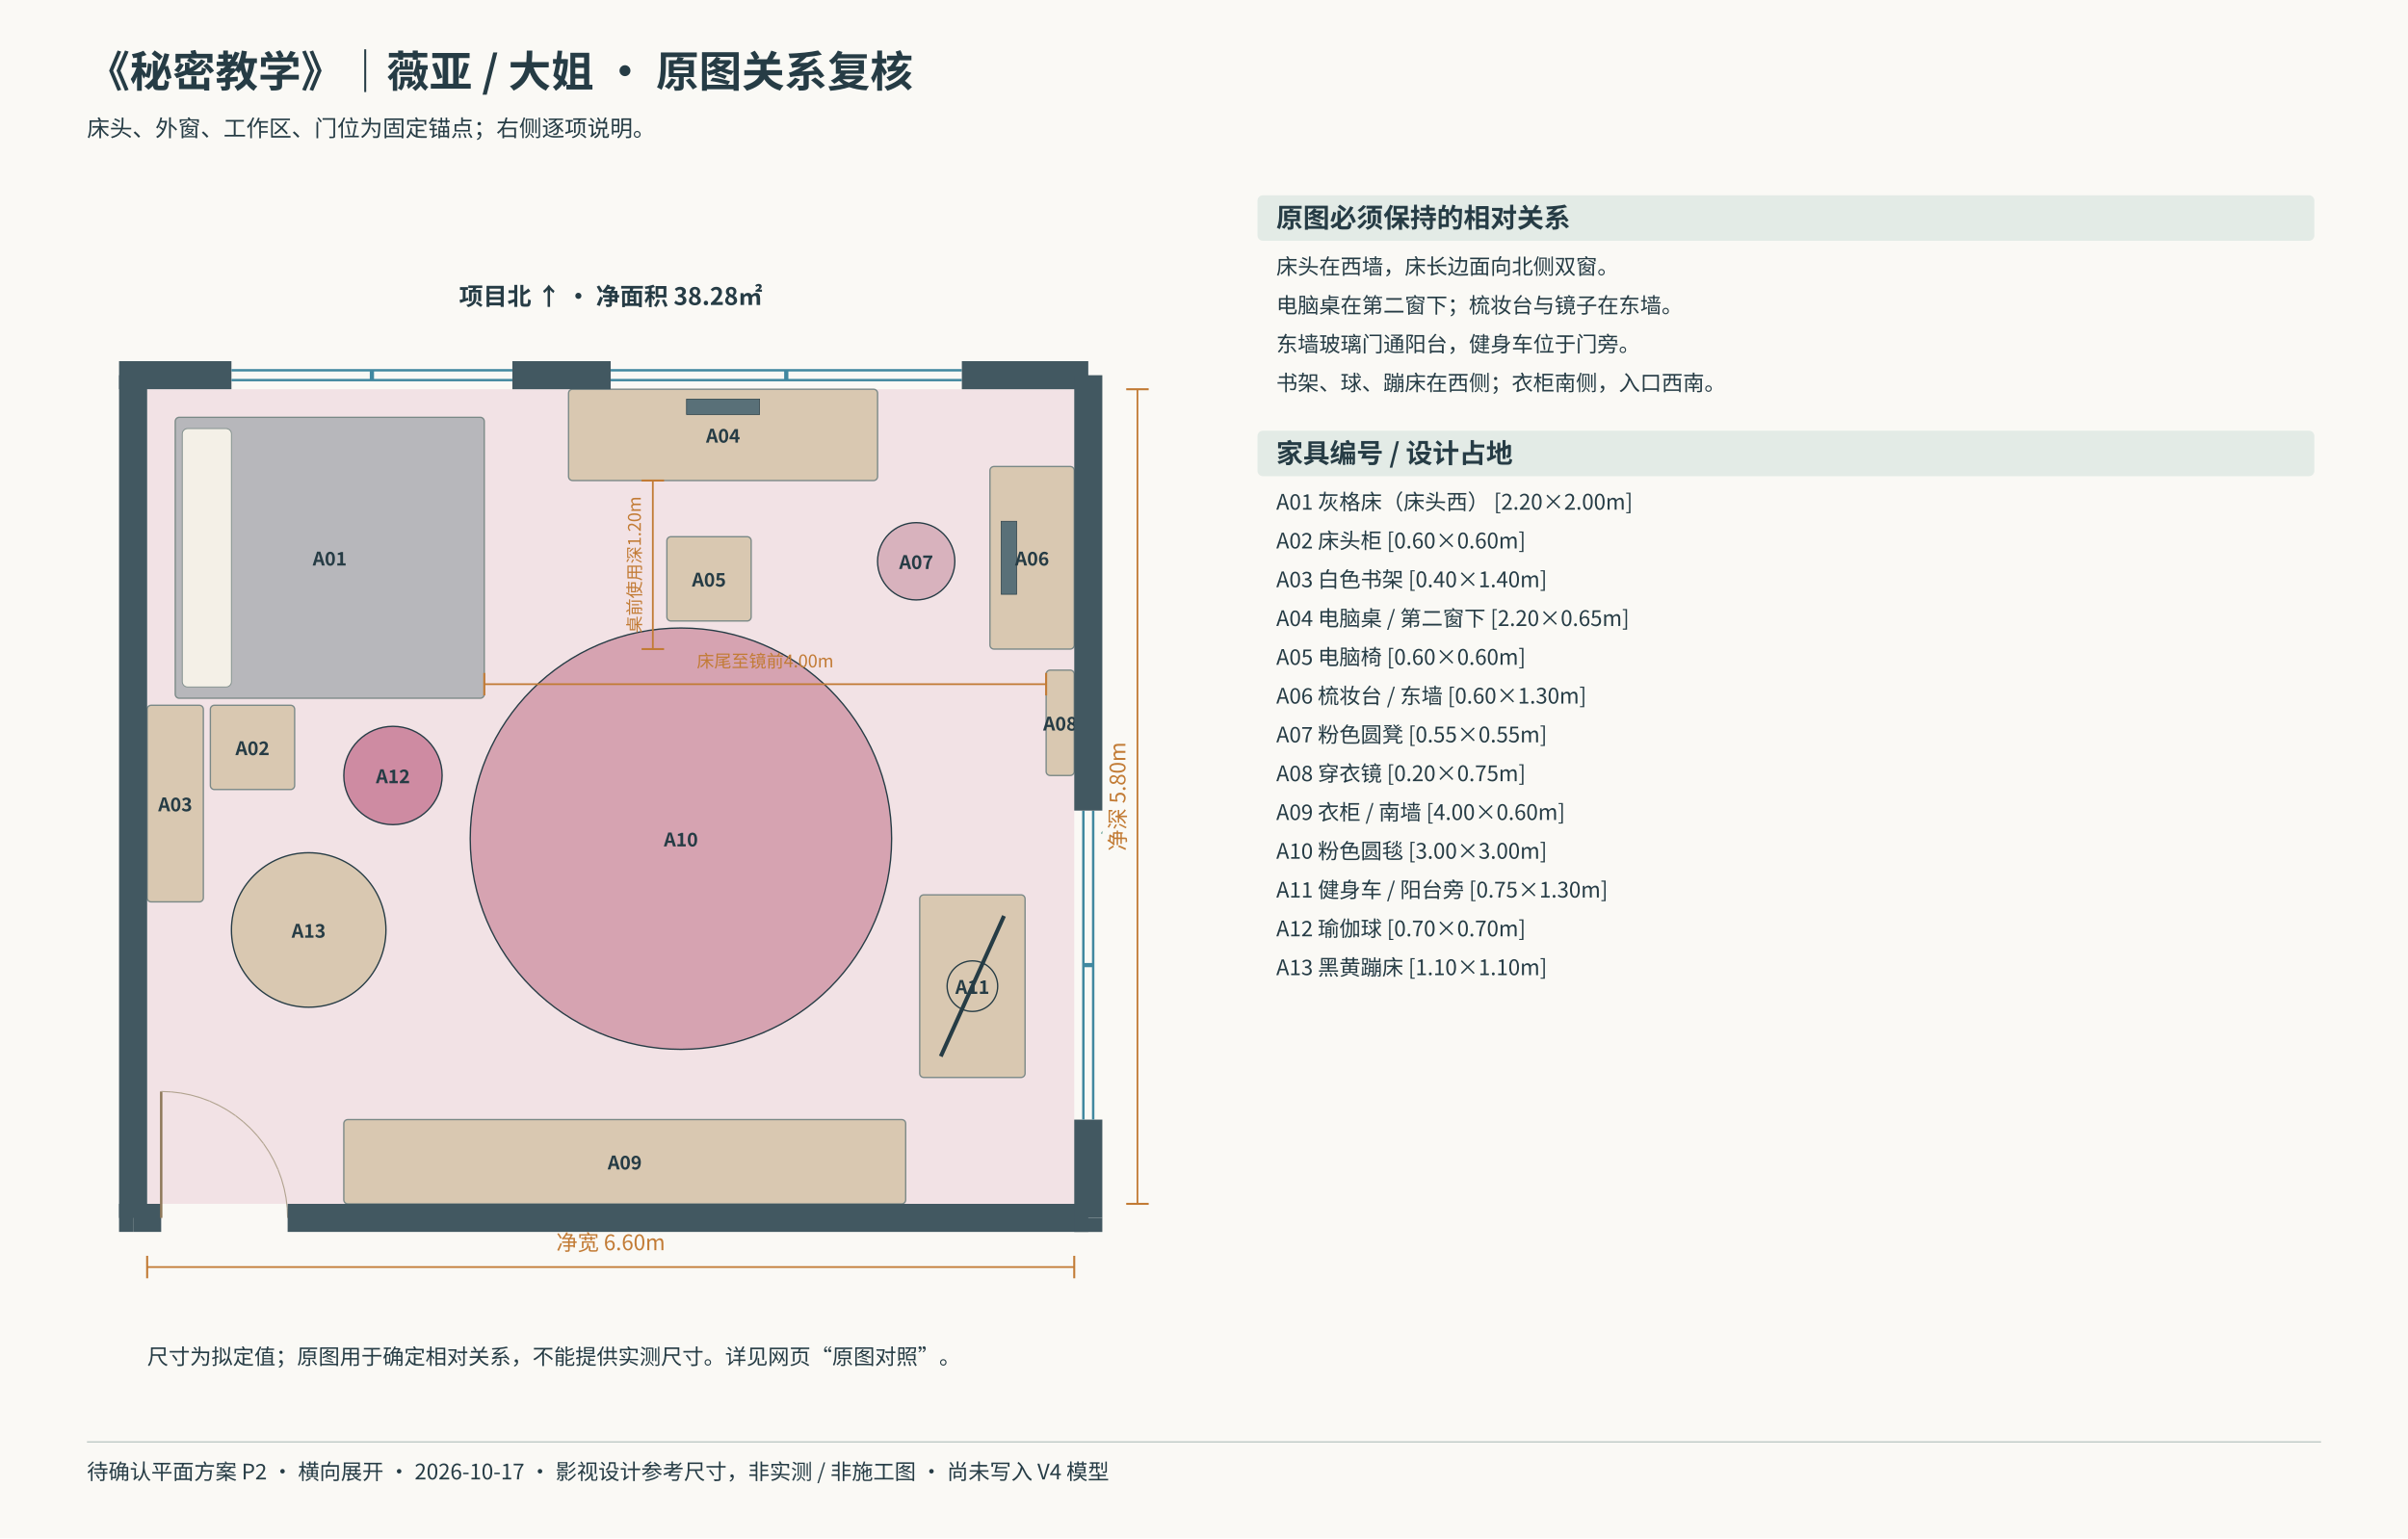
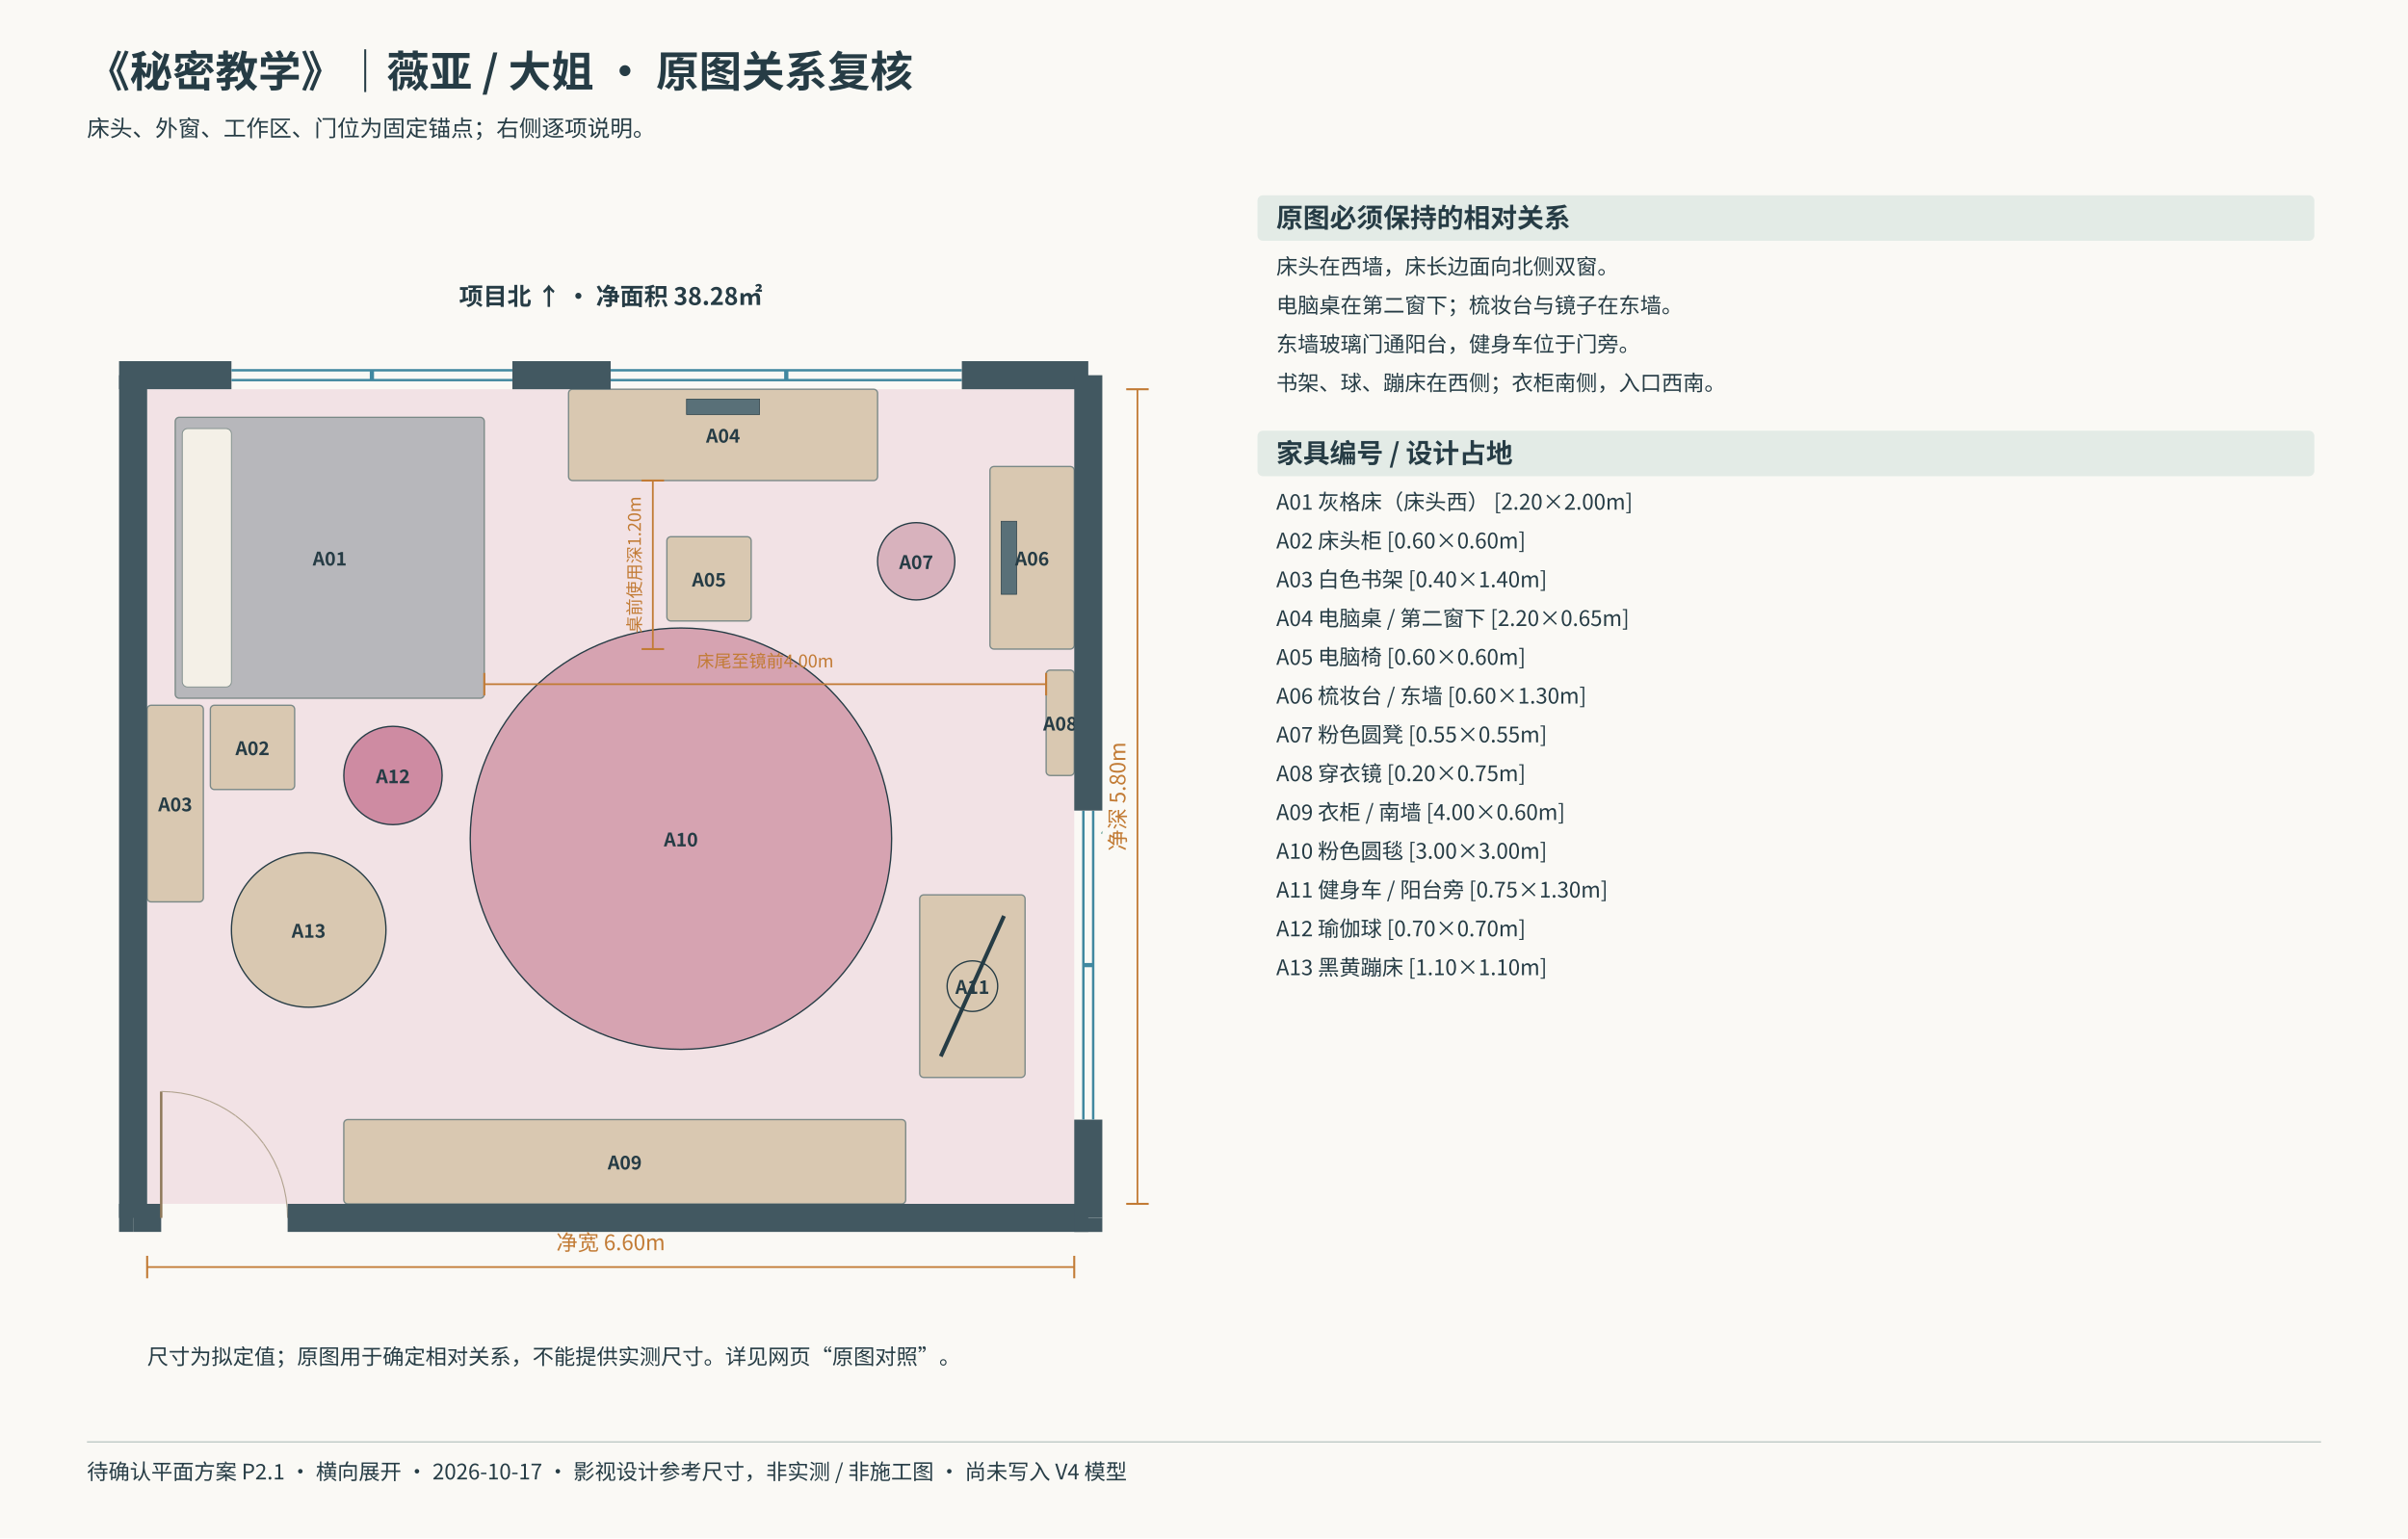
<svg xmlns="http://www.w3.org/2000/svg" width="1800" height="1150" viewBox="0 0 1800 1150">
  <defs>
    <marker id="arr" viewBox="0 0 10 10" refX="8" refY="5" markerWidth="7" markerHeight="7" orient="auto-start-reverse">
      <path d="M0 0L10 5L0 10" fill="#3b887a" />
    </marker>
  </defs>
  <style>text{font-family:"Microsoft YaHei","Noto Sans CJK SC",sans-serif;fill:#263c45} .small{font-size:15px} .num{font-family:Arial,sans-serif}</style>
  <rect width="1800" height="1150" fill="#faf9f5" />
  <text x="65.00" y="65.00" font-size="32" text-anchor="start" font-weight="700">《秘密教学》｜薇亚 / 大姐 · 原图关系复核</text>
  <text x="65.00" y="102.00" font-size="17" text-anchor="start" font-weight="400">床头、外窗、工作区、门位为固定锚点；右侧逐项说明。</text>
-   <text x="65.00" y="1106.00" font-size="16" text-anchor="start" font-weight="400">待确认平面方案 P2 · 横向展开 · 2026-10-17 · 影视设计参考尺寸，非实测 / 非施工图 · 尚未写入 V4 模型</text>
+   <text x="65.00" y="1106.00" font-size="16" text-anchor="start" font-weight="400">待确认平面方案 P2.1 · 横向展开 · 2026-10-17 · 影视设计参考尺寸，非实测 / 非施工图 · 尚未写入 V4 模型</text>
  <path d="M65 1078H1735" stroke="#bec9c5" />
  <rect x="110.00" y="291.00" width="693.00" height="609.00" fill="#f2e2e5" stroke="none" stroke-width="1" rx="0" />
  <defs>
    <clipPath id="clip">
      <rect x="89.0" y="270" width="735" height="651" />
    </clipPath>
  </defs>
  <g clip-path="url(#clip)">
    <circle cx="509.00" cy="627.00" r="157.50" fill="#d6a3b1" stroke="#263c45" />
    <text x="509.00" y="632.77" font-size="14" text-anchor="middle" font-weight="700">A10</text>
    <rect x="131.00" y="312.00" width="231.00" height="210.00" fill="#b7b7bb" stroke="#7b8987" stroke-width="1" rx="3" />
    <rect x="136.25" y="320.40" width="36.75" height="193.20" fill="#f4f0e7" stroke="#82908d" stroke-width="0.7" rx="4" />
    <text x="246.50" y="422.77" font-size="14" text-anchor="middle" font-weight="700">A01</text>
    <rect x="157.25" y="527.25" width="63.00" height="63.00" fill="#d9c8b1" stroke="#7b8987" stroke-width="1" rx="3" />
    <text x="188.75" y="564.52" font-size="14" text-anchor="middle" font-weight="700">A02</text>
    <rect x="110.00" y="527.25" width="42.00" height="147.00" fill="#d9c8b1" stroke="#7b8987" stroke-width="1" rx="3" />
    <text x="131.00" y="606.52" font-size="14" text-anchor="middle" font-weight="700">A03</text>
    <rect x="425.00" y="291.00" width="231.00" height="68.25" fill="#d9c8b1" stroke="#7b8987" stroke-width="1" rx="3" />
    <rect x="513.20" y="298.35" width="54.60" height="11.55" fill="#597078" stroke="#263c45" stroke-width="0.5" rx="0" />
    <text x="540.50" y="330.90" font-size="14" text-anchor="middle" font-weight="700">A04</text>
    <rect x="498.50" y="401.25" width="63.00" height="63.00" fill="#d9c8b1" stroke="#7b8987" stroke-width="1" rx="3" />
    <text x="530.00" y="438.52" font-size="14" text-anchor="middle" font-weight="700">A05</text>
    <rect x="740.00" y="348.75" width="63.00" height="136.50" fill="#d9c8b1" stroke="#7b8987" stroke-width="1" rx="3" />
    <rect x="748.40" y="389.70" width="11.55" height="54.60" fill="#597078" stroke="#263c45" stroke-width="0.5" rx="0" />
    <text x="771.50" y="422.77" font-size="14" text-anchor="middle" font-weight="700">A06</text>
    <circle cx="684.87" cy="419.62" r="28.88" fill="#d8b2bd" stroke="#263c45" />
    <text x="684.87" y="425.40" font-size="14" text-anchor="middle" font-weight="700">A07</text>
    <rect x="782.00" y="501.00" width="21.00" height="78.75" fill="#d9c8b1" stroke="#7b8987" stroke-width="1" rx="3" />
    <text x="792.50" y="546.15" font-size="14" text-anchor="middle" font-weight="700">A08</text>
    <rect x="257.00" y="837.00" width="420.00" height="63.00" fill="#d9c8b1" stroke="#7b8987" stroke-width="1" rx="3" />
    <text x="467.00" y="874.27" font-size="14" text-anchor="middle" font-weight="700">A09</text>
    <rect x="687.50" y="669.00" width="78.75" height="136.50" fill="#d9c8b1" stroke="#7b8987" stroke-width="1" rx="3" />
    <path d="M703.25 789.75L750.50 684.75" fill="none" stroke="#263c45" stroke-width="3" />
    <circle cx="726.88" cy="737.25" r="18.90" fill="none" stroke="#263c45" />
    <text x="726.88" y="743.03" font-size="14" text-anchor="middle" font-weight="700">A11</text>
    <circle cx="293.75" cy="579.75" r="36.75" fill="#ce8ba2" stroke="#263c45" />
    <text x="293.75" y="585.53" font-size="14" text-anchor="middle" font-weight="700">A12</text>
    <circle cx="230.75" cy="695.25" r="57.75" fill="#d9c8b1" stroke="#263c45" />
    <text x="230.75" y="701.02" font-size="14" text-anchor="middle" font-weight="700">A13</text>
-     <path d="M-1265.50 280.50L-1213.00 280.50" fill="none" stroke="#425861" stroke-width="21.0" />
-     <path d="M-1213.00 280.50L-1213.00 375.00" fill="none" stroke="#8e7859" stroke-width="1.8" />
-     <path d="M-1118.50 280.50L-1118.79 287.91" fill="none" stroke="#b0a28e" stroke-width="0.8" />
-     <path d="M-1118.79 287.91L-1119.66 295.28" fill="none" stroke="#b0a28e" stroke-width="0.8" />
-     <path d="M-1119.66 295.28L-1121.11 302.56" fill="none" stroke="#b0a28e" stroke-width="0.8" />
-     <path d="M-1121.11 302.56L-1123.13 309.70" fill="none" stroke="#b0a28e" stroke-width="0.8" />
-     <path d="M-1123.13 309.70L-1125.69 316.66" fill="none" stroke="#b0a28e" stroke-width="0.8" />
-     <path d="M-1125.69 316.66L-1128.80 323.40" fill="none" stroke="#b0a28e" stroke-width="0.8" />
-     <path d="M-1128.80 323.40L-1132.43 329.88" fill="none" stroke="#b0a28e" stroke-width="0.8" />
-     <path d="M-1132.43 329.88L-1136.55 336.05" fill="none" stroke="#b0a28e" stroke-width="0.8" />
-     <path d="M-1136.55 336.05L-1141.14 341.87" fill="none" stroke="#b0a28e" stroke-width="0.8" />
-     <path d="M-1141.14 341.87L-1146.18 347.32" fill="none" stroke="#b0a28e" stroke-width="0.8" />
-     <path d="M-1146.18 347.32L-1151.63 352.36" fill="none" stroke="#b0a28e" stroke-width="0.8" />
-     <path d="M-1151.63 352.36L-1157.45 356.95" fill="none" stroke="#b0a28e" stroke-width="0.8" />
-     <path d="M-1157.45 356.95L-1163.62 361.07" fill="none" stroke="#b0a28e" stroke-width="0.8" />
-     <path d="M-1163.62 361.07L-1170.10 364.70" fill="none" stroke="#b0a28e" stroke-width="0.8" />
-     <path d="M-1170.10 364.70L-1176.84 367.81" fill="none" stroke="#b0a28e" stroke-width="0.8" />
-     <path d="M-1176.84 367.81L-1183.80 370.37" fill="none" stroke="#b0a28e" stroke-width="0.8" />
-     <path d="M-1183.80 370.37L-1190.94 372.39" fill="none" stroke="#b0a28e" stroke-width="0.8" />
-     <path d="M-1190.94 372.39L-1198.22 373.84" fill="none" stroke="#b0a28e" stroke-width="0.8" />
-     <path d="M-1198.22 373.84L-1205.59 374.71" fill="none" stroke="#b0a28e" stroke-width="0.8" />
-     <path d="M-1205.59 374.71L-1213.00 375.00" fill="none" stroke="#b0a28e" stroke-width="0.8" />
-     <path d="M-1118.50 280.50L-415.00 280.50" fill="none" stroke="#425861" stroke-width="21.0" />
+     <path d="M-1265.50 280.50L-1097.50 280.50" fill="none" stroke="#425861" stroke-width="21.0" />
+     <path d="M-1097.50 284.17L-740.50 284.17" fill="none" stroke="#4188a0" stroke-width="1.8" />
+     <path d="M-1097.50 276.82L-740.50 276.82" fill="none" stroke="#4188a0" stroke-width="1.8" />
+     <path d="M-920.58 280.50L-917.42 280.50" fill="none" stroke="#4188a0" stroke-width="7" />
+     <path d="M-740.50 280.50L-415.00 280.50" fill="none" stroke="#425861" stroke-width="21.0" />
    <path d="M-415.00 284.17L-26.50 284.17" fill="none" stroke="#4188a0" stroke-width="1.8" />
    <path d="M-415.00 276.82L-26.50 276.82" fill="none" stroke="#4188a0" stroke-width="1.8" />
    <path d="M-222.33 280.50L-219.17 280.50" fill="none" stroke="#4188a0" stroke-width="7" />
    <path d="M-26.50 280.50L173.00 280.50" fill="none" stroke="#425861" stroke-width="21.0" />
    <path d="M173.00 284.17L383.00 284.17" fill="none" stroke="#4188a0" stroke-width="1.8" />
    <path d="M173.00 276.82L383.00 276.82" fill="none" stroke="#4188a0" stroke-width="1.8" />
    <path d="M276.42 280.50L279.58 280.50" fill="none" stroke="#4188a0" stroke-width="7" />
    <path d="M383.00 280.50L456.50 280.50" fill="none" stroke="#425861" stroke-width="21.0" />
    <path d="M456.50 284.17L719.00 284.17" fill="none" stroke="#4188a0" stroke-width="1.8" />
    <path d="M456.50 276.82L719.00 276.82" fill="none" stroke="#4188a0" stroke-width="1.8" />
    <path d="M586.17 280.50L589.33 280.50" fill="none" stroke="#4188a0" stroke-width="7" />
    <path d="M719.00 280.50L813.50 280.50" fill="none" stroke="#425861" stroke-width="21.0" />
-     <path d="M-467.50 910.50L-436.00 910.50" fill="none" stroke="#425861" stroke-width="21.0" />
+     <path d="M-593.50 910.50L-436.00 910.50" fill="none" stroke="#425861" stroke-width="21.0" />
    <path d="M-436.00 910.50L-436.00 805.50" fill="none" stroke="#8e7859" stroke-width="1.8" />
    <path d="M-331.00 910.50L-331.32 902.26" fill="none" stroke="#b0a28e" stroke-width="0.8" />
    <path d="M-331.32 902.26L-332.29 894.07" fill="none" stroke="#b0a28e" stroke-width="0.8" />
    <path d="M-332.29 894.07L-333.90 885.99" fill="none" stroke="#b0a28e" stroke-width="0.8" />
    <path d="M-333.90 885.99L-336.14 878.05" fill="none" stroke="#b0a28e" stroke-width="0.8" />
    <path d="M-336.14 878.05L-338.99 870.32" fill="none" stroke="#b0a28e" stroke-width="0.8" />
    <path d="M-338.99 870.32L-342.44 862.83" fill="none" stroke="#b0a28e" stroke-width="0.8" />
    <path d="M-342.44 862.83L-346.47 855.64" fill="none" stroke="#b0a28e" stroke-width="0.8" />
    <path d="M-346.47 855.64L-351.05 848.78" fill="none" stroke="#b0a28e" stroke-width="0.8" />
    <path d="M-351.05 848.78L-356.16 842.31" fill="none" stroke="#b0a28e" stroke-width="0.8" />
    <path d="M-356.16 842.31L-361.75 836.25" fill="none" stroke="#b0a28e" stroke-width="0.8" />
    <path d="M-361.75 836.25L-367.81 830.66" fill="none" stroke="#b0a28e" stroke-width="0.8" />
    <path d="M-367.81 830.66L-374.28 825.55" fill="none" stroke="#b0a28e" stroke-width="0.8" />
    <path d="M-374.28 825.55L-381.14 820.97" fill="none" stroke="#b0a28e" stroke-width="0.8" />
    <path d="M-381.14 820.97L-388.33 816.94" fill="none" stroke="#b0a28e" stroke-width="0.8" />
    <path d="M-388.33 816.94L-395.82 813.49" fill="none" stroke="#b0a28e" stroke-width="0.8" />
    <path d="M-395.82 813.49L-403.55 810.64" fill="none" stroke="#b0a28e" stroke-width="0.8" />
    <path d="M-403.55 810.64L-411.49 808.40" fill="none" stroke="#b0a28e" stroke-width="0.8" />
    <path d="M-411.49 808.40L-419.57 806.79" fill="none" stroke="#b0a28e" stroke-width="0.8" />
    <path d="M-419.57 806.79L-427.76 805.82" fill="none" stroke="#b0a28e" stroke-width="0.8" />
    <path d="M-427.76 805.82L-436.00 805.50" fill="none" stroke="#b0a28e" stroke-width="0.8" />
    <path d="M-331.00 910.50L99.50 910.50" fill="none" stroke="#425861" stroke-width="21.0" />
    <path d="M99.50 910.50L99.50 280.50" fill="none" stroke="#425861" stroke-width="21.0" />
    <path d="M99.50 910.50L120.50 910.50" fill="none" stroke="#425861" stroke-width="21.0" />
    <path d="M120.50 910.50L120.50 816.00" fill="none" stroke="#8e7859" stroke-width="1.8" />
    <path d="M215.00 910.50L214.71 903.09" fill="none" stroke="#b0a28e" stroke-width="0.8" />
    <path d="M214.71 903.09L213.84 895.72" fill="none" stroke="#b0a28e" stroke-width="0.8" />
    <path d="M213.84 895.72L212.39 888.44" fill="none" stroke="#b0a28e" stroke-width="0.8" />
    <path d="M212.39 888.44L210.37 881.30" fill="none" stroke="#b0a28e" stroke-width="0.8" />
    <path d="M210.37 881.30L207.81 874.34" fill="none" stroke="#b0a28e" stroke-width="0.8" />
    <path d="M207.81 874.34L204.70 867.60" fill="none" stroke="#b0a28e" stroke-width="0.8" />
    <path d="M204.70 867.60L201.07 861.12" fill="none" stroke="#b0a28e" stroke-width="0.8" />
    <path d="M201.07 861.12L196.95 854.95" fill="none" stroke="#b0a28e" stroke-width="0.8" />
    <path d="M196.95 854.95L192.36 849.13" fill="none" stroke="#b0a28e" stroke-width="0.8" />
    <path d="M192.36 849.13L187.32 843.68" fill="none" stroke="#b0a28e" stroke-width="0.8" />
    <path d="M187.32 843.68L181.87 838.64" fill="none" stroke="#b0a28e" stroke-width="0.8" />
    <path d="M181.87 838.64L176.05 834.05" fill="none" stroke="#b0a28e" stroke-width="0.8" />
    <path d="M176.05 834.05L169.88 829.93" fill="none" stroke="#b0a28e" stroke-width="0.8" />
    <path d="M169.88 829.93L163.40 826.30" fill="none" stroke="#b0a28e" stroke-width="0.8" />
    <path d="M163.40 826.30L156.66 823.19" fill="none" stroke="#b0a28e" stroke-width="0.8" />
    <path d="M156.66 823.19L149.70 820.63" fill="none" stroke="#b0a28e" stroke-width="0.8" />
    <path d="M149.70 820.63L142.56 818.61" fill="none" stroke="#b0a28e" stroke-width="0.8" />
    <path d="M142.56 818.61L135.28 817.16" fill="none" stroke="#b0a28e" stroke-width="0.8" />
    <path d="M135.28 817.16L127.91 816.29" fill="none" stroke="#b0a28e" stroke-width="0.8" />
    <path d="M127.91 816.29L120.50 816.00" fill="none" stroke="#b0a28e" stroke-width="0.8" />
    <path d="M215.00 910.50L813.50 910.50" fill="none" stroke="#425861" stroke-width="21.0" />
    <path d="M813.50 910.50L813.50 837.00" fill="none" stroke="#425861" stroke-width="21.0" />
    <path d="M809.82 837.00L809.82 606.00" fill="none" stroke="#4188a0" stroke-width="1.8" />
    <path d="M817.17 837.00L817.17 606.00" fill="none" stroke="#4188a0" stroke-width="1.8" />
    <path d="M813.50 723.08L813.50 719.93" fill="none" stroke="#4188a0" stroke-width="7" />
    <path d="M827.15 826.50L827.15 616.50" fill="none" stroke="#3b887a" stroke-width="1.2" marker-end="url(#arr)" />
    <path d="M813.50 606.00L813.50 280.50" fill="none" stroke="#425861" stroke-width="21.0" />
    <path d="M813.50 1099.50L813.50 1068.00" fill="none" stroke="#425861" stroke-width="21.0" />
    <path d="M809.82 1068.00L809.82 942.00" fill="none" stroke="#4188a0" stroke-width="1.8" />
    <path d="M817.17 1068.00L817.17 942.00" fill="none" stroke="#4188a0" stroke-width="1.8" />
    <path d="M813.50 1006.58L813.50 1003.42" fill="none" stroke="#4188a0" stroke-width="7" />
    <path d="M813.50 942.00L813.50 910.50" fill="none" stroke="#425861" stroke-width="21.0" />
  </g>
  <path d="M488.00 485.25L488.00 359.25" fill="none" stroke="#c27b35" stroke-width="1.3" />
  <path d="M496.40 485.25L479.60 485.25" fill="none" stroke="#c27b35" stroke-width="1.5" />
  <path d="M496.40 359.25L479.60 359.25" fill="none" stroke="#c27b35" stroke-width="1.5" />
  <text x="479.00" y="422.25" font-size="13" text-anchor="middle" transform="rotate(-90 479.00 422.25)" style="fill:#c27b35">桌前使用深1.20m</text>
  <path d="M362.00 511.50L782.00 511.50" fill="none" stroke="#c27b35" stroke-width="1.3" />
  <path d="M362.00 519.90L362.00 503.10" fill="none" stroke="#c27b35" stroke-width="1.5" />
  <path d="M782.00 519.90L782.00 503.10" fill="none" stroke="#c27b35" stroke-width="1.5" />
  <text x="572.00" y="498.90" font-size="13" text-anchor="middle" font-weight="400" style="fill:#c27b35">床尾至镜前4.00m</text>
  <path d="M110.00 947.25L803.00 947.25" fill="none" stroke="#c27b35" stroke-width="1.3" />
  <path d="M110.00 955.65L110.00 938.85" fill="none" stroke="#c27b35" stroke-width="1.5" />
  <path d="M803.00 955.65L803.00 938.85" fill="none" stroke="#c27b35" stroke-width="1.5" />
  <text x="456.50" y="934.65" font-size="16" text-anchor="middle" font-weight="400" style="fill:#c27b35">净宽 6.60m</text>
  <path d="M850.25 900.00L850.25 291.00" fill="none" stroke="#c27b35" stroke-width="1.3" />
  <path d="M858.65 900.00L841.85 900.00" fill="none" stroke="#c27b35" stroke-width="1.5" />
  <path d="M858.65 291.00L841.85 291.00" fill="none" stroke="#c27b35" stroke-width="1.5" />
  <text x="841.25" y="595.50" font-size="16" text-anchor="middle" transform="rotate(-90 841.25 595.50)" style="fill:#c27b35">净深 5.80m</text>
  <text x="456.50" y="228.00" font-size="18" text-anchor="middle" font-weight="700">项目北 ↑ · 净面积 38.28㎡</text>
  <rect x="940" y="146" width="790" height="34" fill="#e3ebe6" rx="4" />
  <text x="954.00" y="170.00" font-size="20" text-anchor="start" font-weight="700">原图必须保持的相对关系</text>
  <text x="954.00" y="205.00" font-size="16" text-anchor="start" font-weight="400">床头在西墙，床长边面向北侧双窗。</text>
  <text x="954.00" y="234.00" font-size="16" text-anchor="start" font-weight="400">电脑桌在第二窗下；梳妆台与镜子在东墙。</text>
  <text x="954.00" y="263.00" font-size="16" text-anchor="start" font-weight="400">东墙玻璃门通阳台，健身车位于门旁。</text>
  <text x="954.00" y="292.00" font-size="16" text-anchor="start" font-weight="400">书架、球、蹦床在西侧；衣柜南侧，入口西南。</text>
  <rect x="940" y="322" width="790" height="34" fill="#e3ebe6" rx="4" />
  <text x="954.00" y="346.00" font-size="20" text-anchor="start" font-weight="700">家具编号 / 设计占地</text>
  <text x="954.00" y="381.00" font-size="16" text-anchor="start" font-weight="400">A01  灰格床（床头西）  [2.20×2.00m]</text>
  <text x="954.00" y="410.00" font-size="16" text-anchor="start" font-weight="400">A02  床头柜  [0.60×0.60m]</text>
  <text x="954.00" y="439.00" font-size="16" text-anchor="start" font-weight="400">A03  白色书架  [0.40×1.40m]</text>
  <text x="954.00" y="468.00" font-size="16" text-anchor="start" font-weight="400">A04  电脑桌 / 第二窗下  [2.20×0.65m]</text>
  <text x="954.00" y="497.00" font-size="16" text-anchor="start" font-weight="400">A05  电脑椅  [0.60×0.60m]</text>
  <text x="954.00" y="526.00" font-size="16" text-anchor="start" font-weight="400">A06  梳妆台 / 东墙  [0.60×1.30m]</text>
  <text x="954.00" y="555.00" font-size="16" text-anchor="start" font-weight="400">A07  粉色圆凳  [0.55×0.55m]</text>
  <text x="954.00" y="584.00" font-size="16" text-anchor="start" font-weight="400">A08  穿衣镜  [0.20×0.75m]</text>
  <text x="954.00" y="613.00" font-size="16" text-anchor="start" font-weight="400">A09  衣柜 / 南墙  [4.00×0.60m]</text>
  <text x="954.00" y="642.00" font-size="16" text-anchor="start" font-weight="400">A10  粉色圆毯  [3.00×3.00m]</text>
  <text x="954.00" y="671.00" font-size="16" text-anchor="start" font-weight="400">A11  健身车 / 阳台旁  [0.75×1.30m]</text>
  <text x="954.00" y="700.00" font-size="16" text-anchor="start" font-weight="400">A12  瑜伽球  [0.70×0.70m]</text>
  <text x="954.00" y="729.00" font-size="16" text-anchor="start" font-weight="400">A13  黑黄蹦床  [1.10×1.10m]</text>
  <text x="110.00" y="1020.00" font-size="16" text-anchor="start" font-weight="400">尺寸为拟定值；原图用于确定相对关系，不能提供实测尺寸。详见网页“原图对照”。</text>
</svg>
